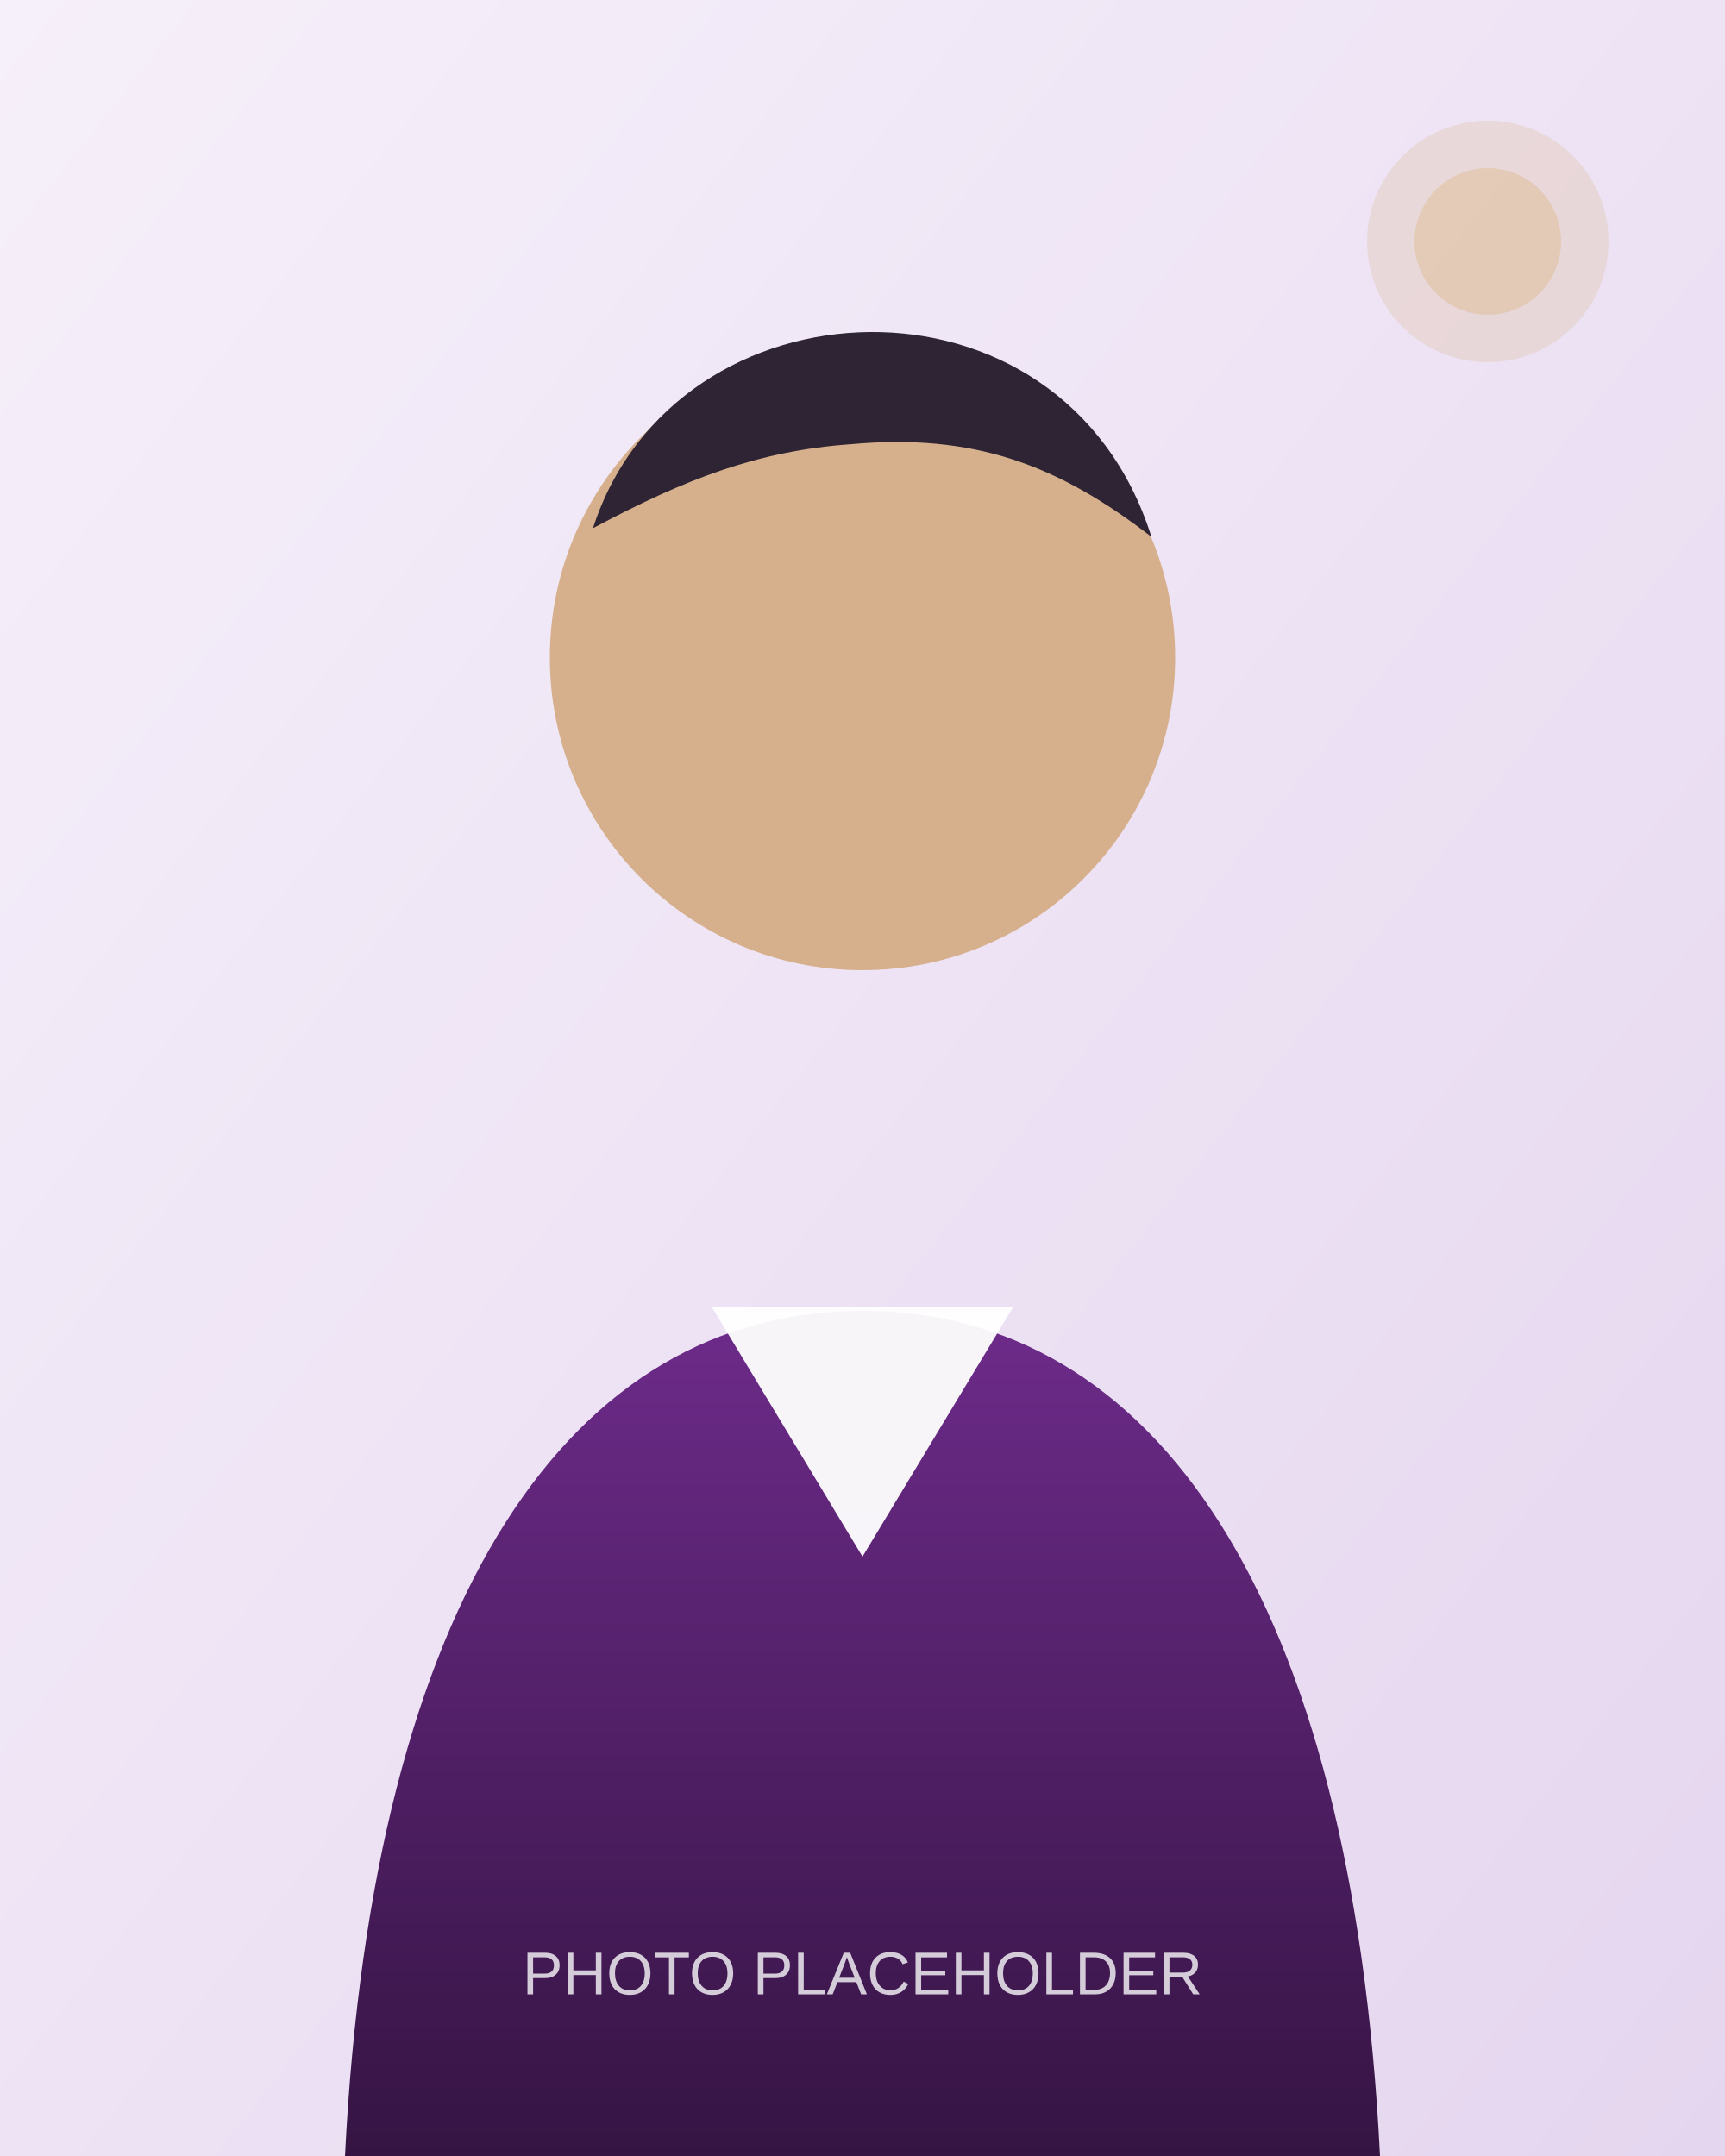
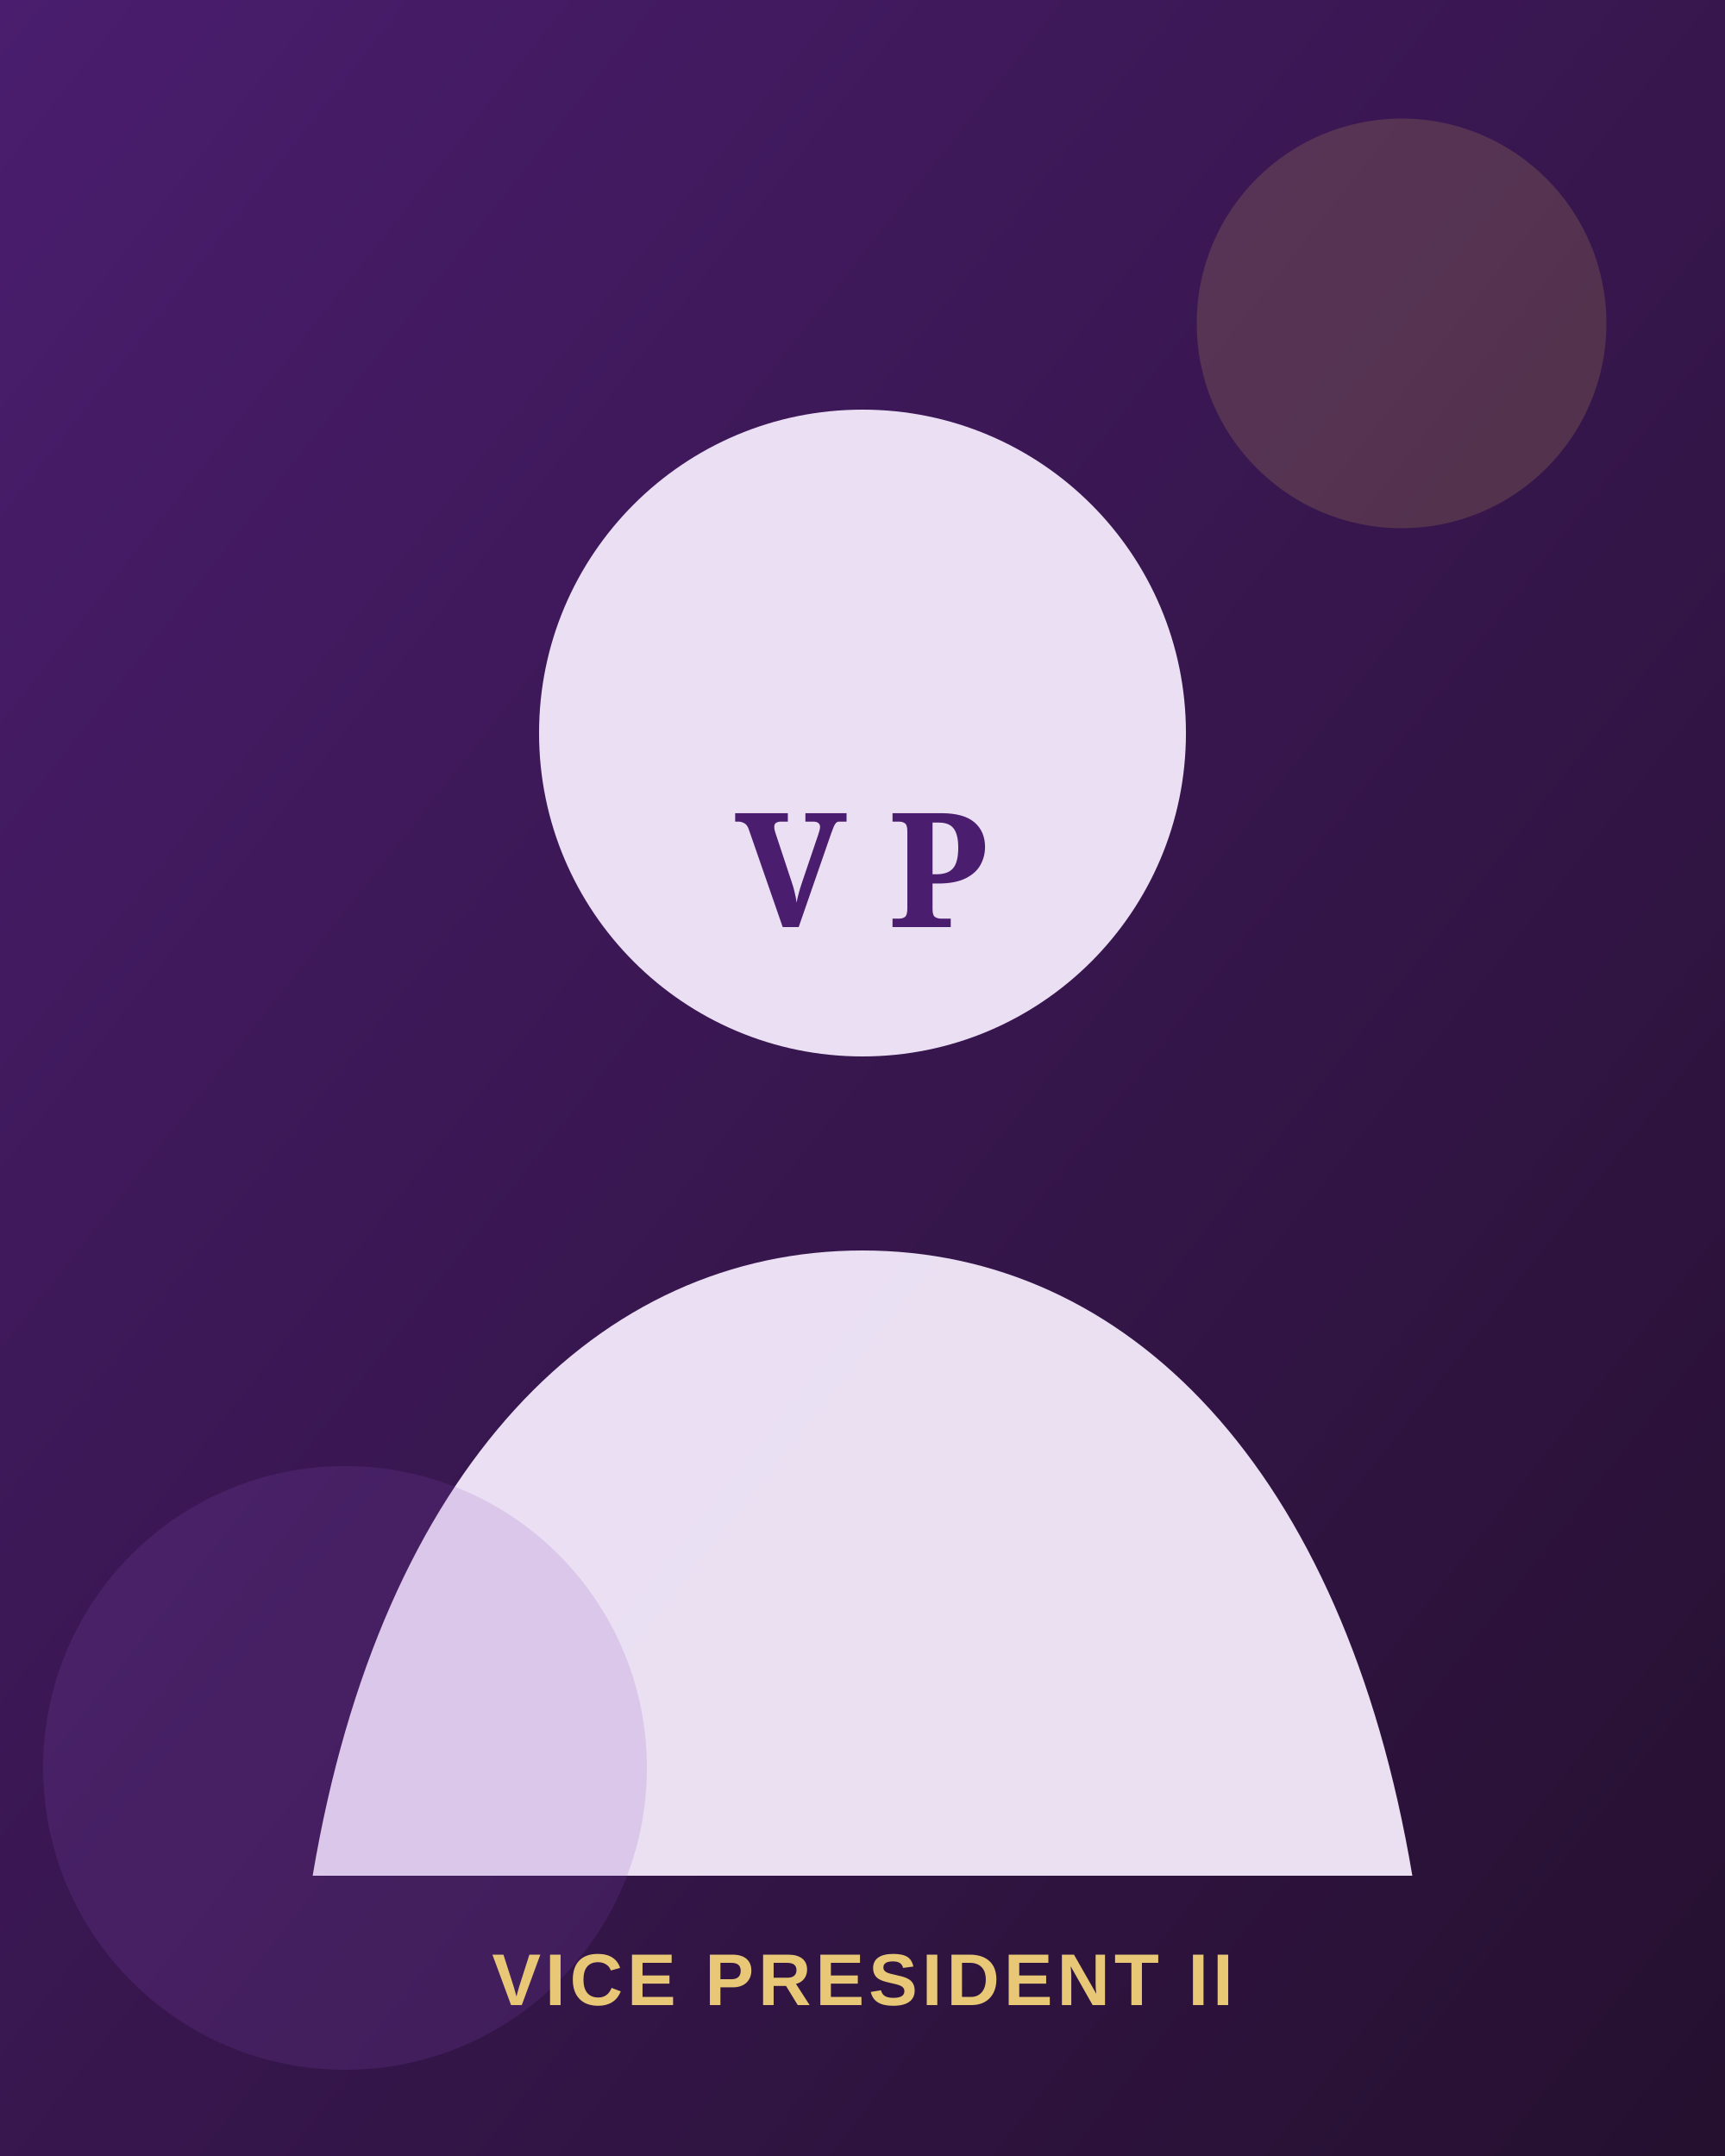
- <svg xmlns="http://www.w3.org/2000/svg" width="800" height="1000" viewBox="0 0 800 1000">
+ <svg xmlns="http://www.w3.org/2000/svg" viewBox="0 0 800 1000" role="img" aria-labelledby="t d">
  <defs>
-     <linearGradient id="bg3" x1="0" y1="0" x2="1" y2="1">
-       <stop offset="0" stop-color="#F6F0FA" />
-       <stop offset="1" stop-color="#E5D6EF" />
-     </linearGradient>
-     <linearGradient id="coat3" x1="0" y1="0" x2="0" y2="1">
-       <stop offset="0" stop-color="#6D2B8A" />
-       <stop offset="1" stop-color="#351443" />
+     <linearGradient id="g" x1="0" y1="0" x2="1" y2="1">
+       <stop stop-color="#4A1D6E" />
+       <stop offset="1" stop-color="#25102F" />
    </linearGradient>
  </defs>
-   <rect width="800" height="1000" fill="url(#bg3)" />
-   <circle cx="400" cy="305" r="145" fill="#D6B08C" />
-   <path d="M275 245c38-118 218-126 259 4-44-34-83-48-139-43-43 3-77 16-120 39Z" fill="#2E2433" />
-   <path d="M160 1000c13-260 105-392 240-392s227 132 240 392H160Z" fill="url(#coat3)" />
-   <path d="M330 606h140l-70 116-70-116Z" fill="#fff" opacity=".95" />
-   <circle cx="690" cy="112" r="56" fill="#CB9C3E" opacity=".16" />
-   <circle cx="690" cy="112" r="34" fill="#CB9C3E" opacity=".22" />
-   <text x="400" y="925" text-anchor="middle" font-family="Arial,sans-serif" font-size="28" fill="#fff" opacity=".78">PHOTO PLACEHOLDER</text>
+   <rect width="800" height="1000" fill="url(#g)" />
+   <circle cx="400" cy="340" r="150" fill="#F3EAFB" opacity=".95" />
+   <path d="M145 870c32-190 133-290 255-290s223 100 255 290" fill="#F3EAFB" opacity=".95" />
+   <circle cx="650" cy="150" r="95" fill="#D9AF5B" opacity=".18" />
+   <circle cx="160" cy="820" r="140" fill="#8B4CC0" opacity=".17" />
+   <text x="400" y="930" text-anchor="middle" fill="#E8C877" font-family="Arial, sans-serif" font-size="34" font-weight="700" letter-spacing="2">VICE PRESIDENT II</text>
+   <text x="400" y="430" text-anchor="middle" fill="#4A1D6E" font-family="Georgia, serif" font-size="74" font-weight="700">V P</text>
</svg>
